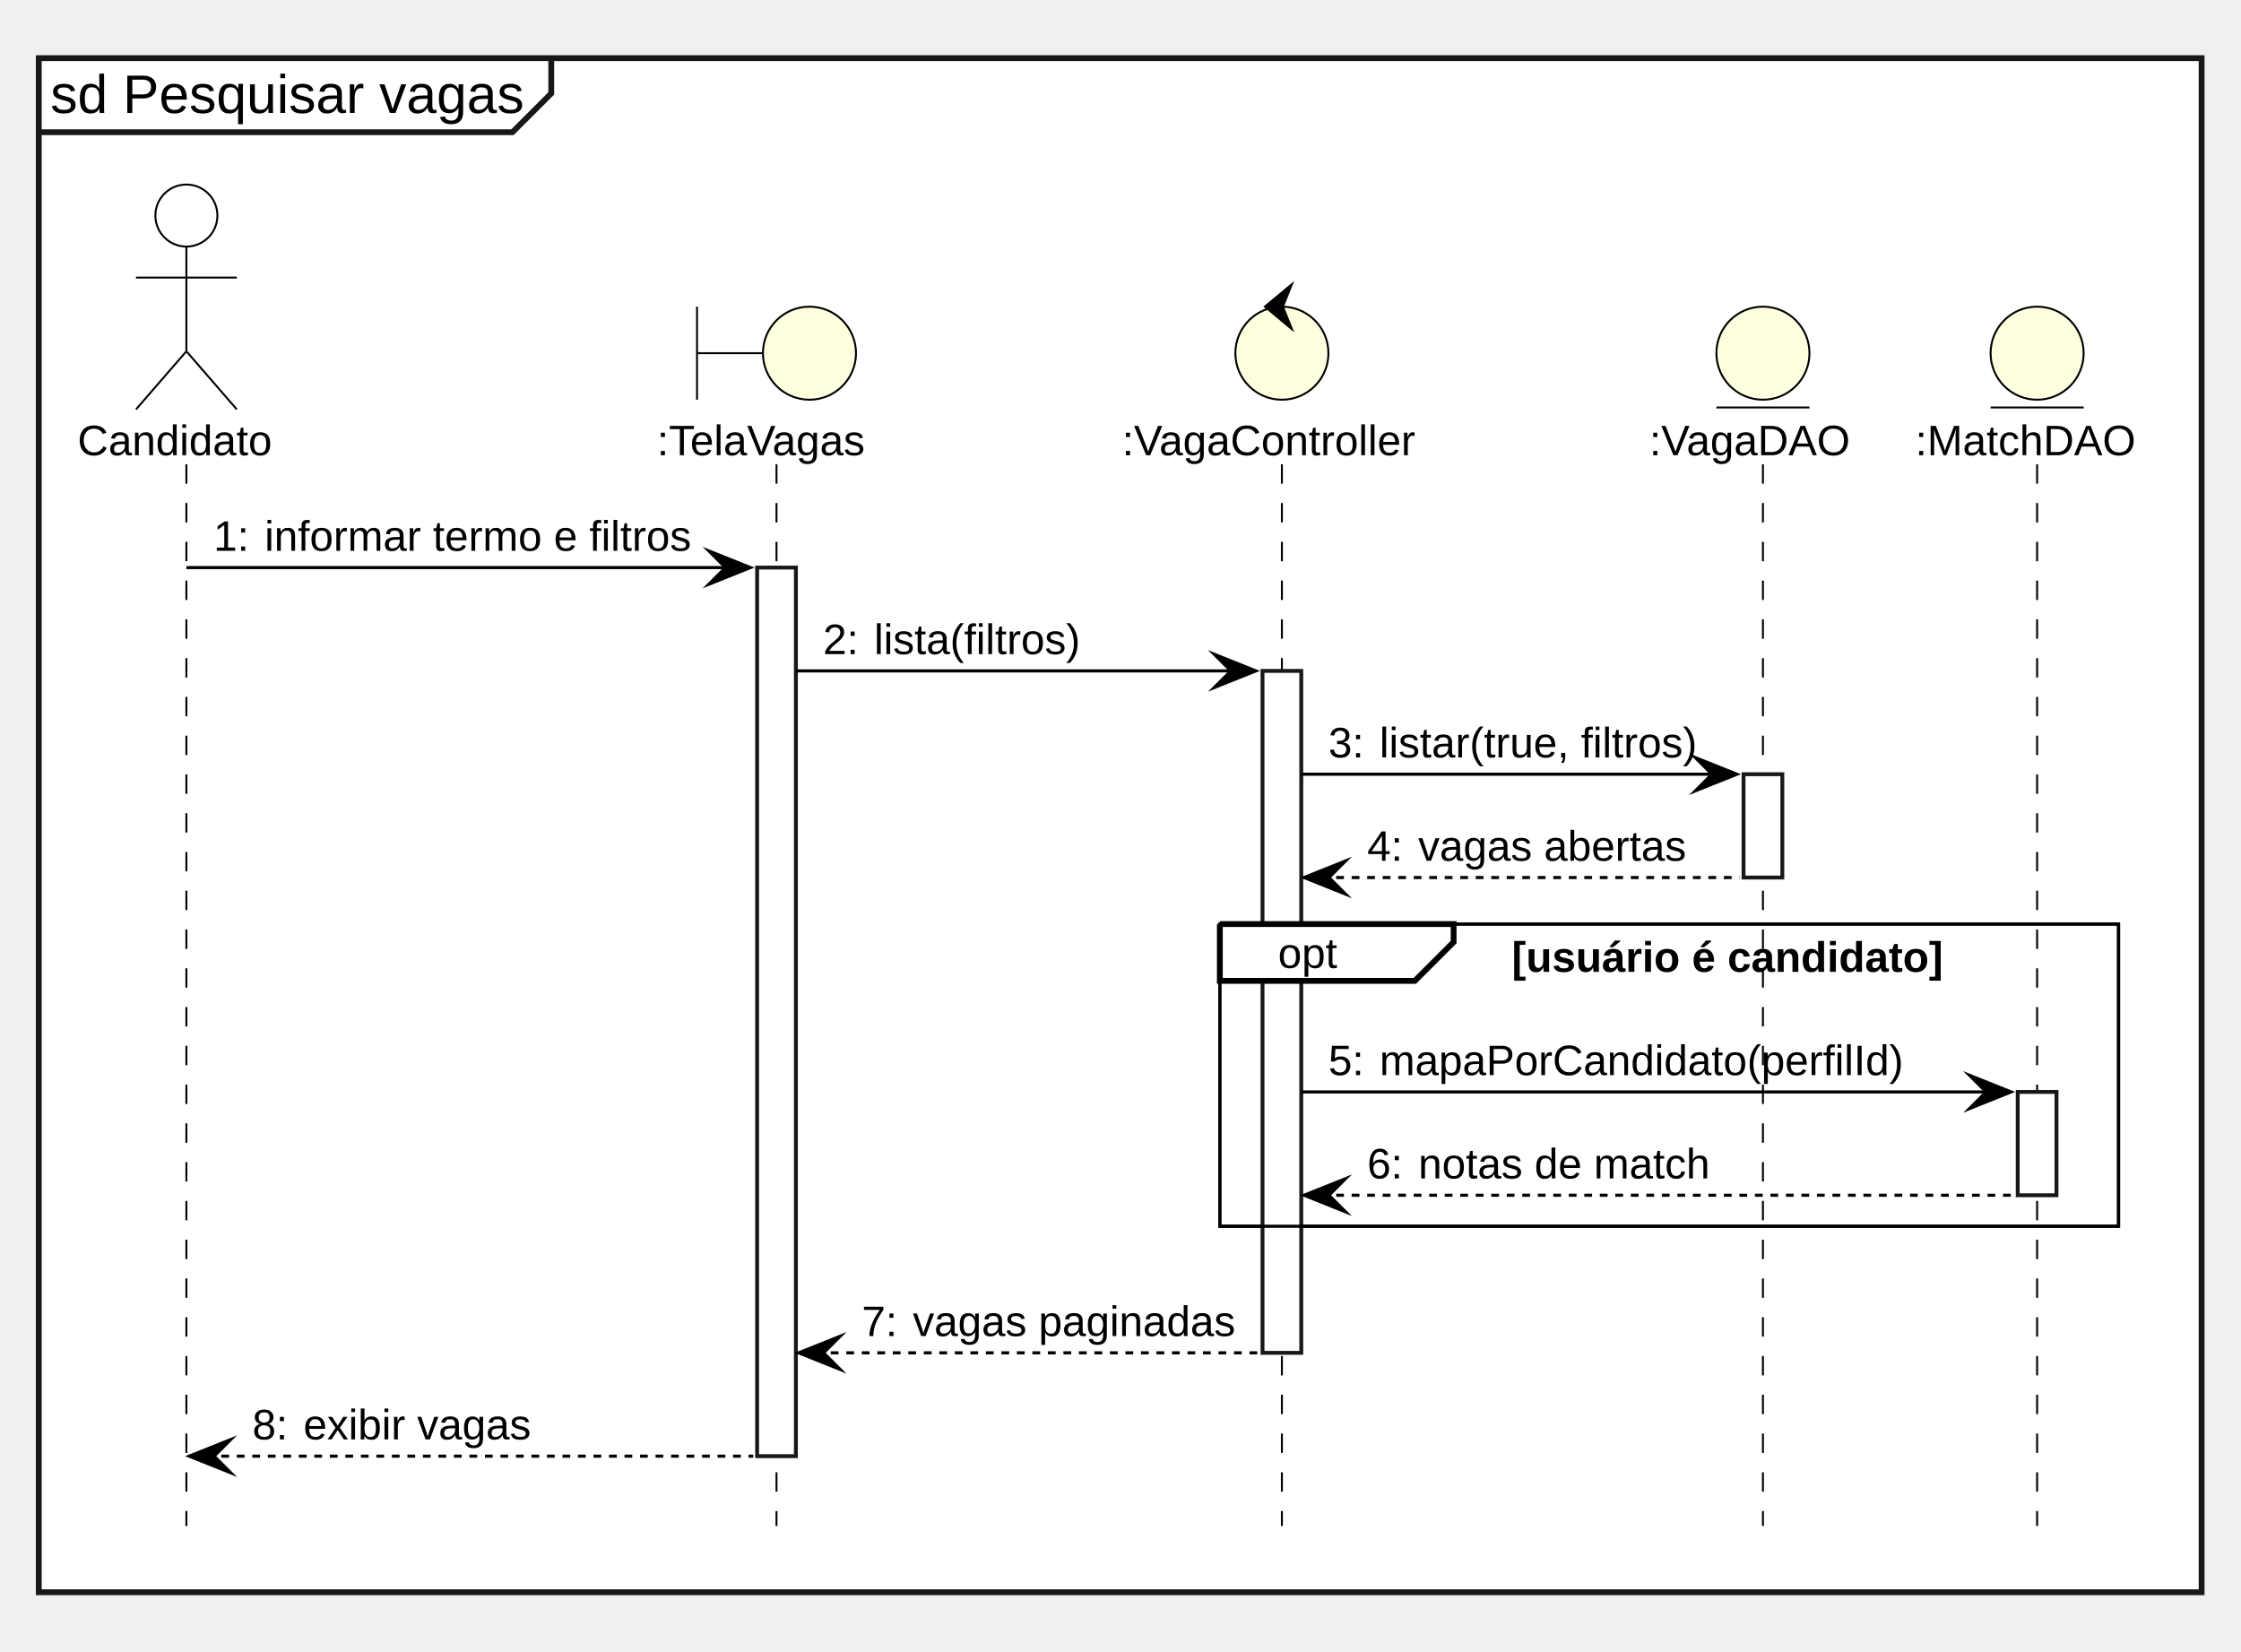
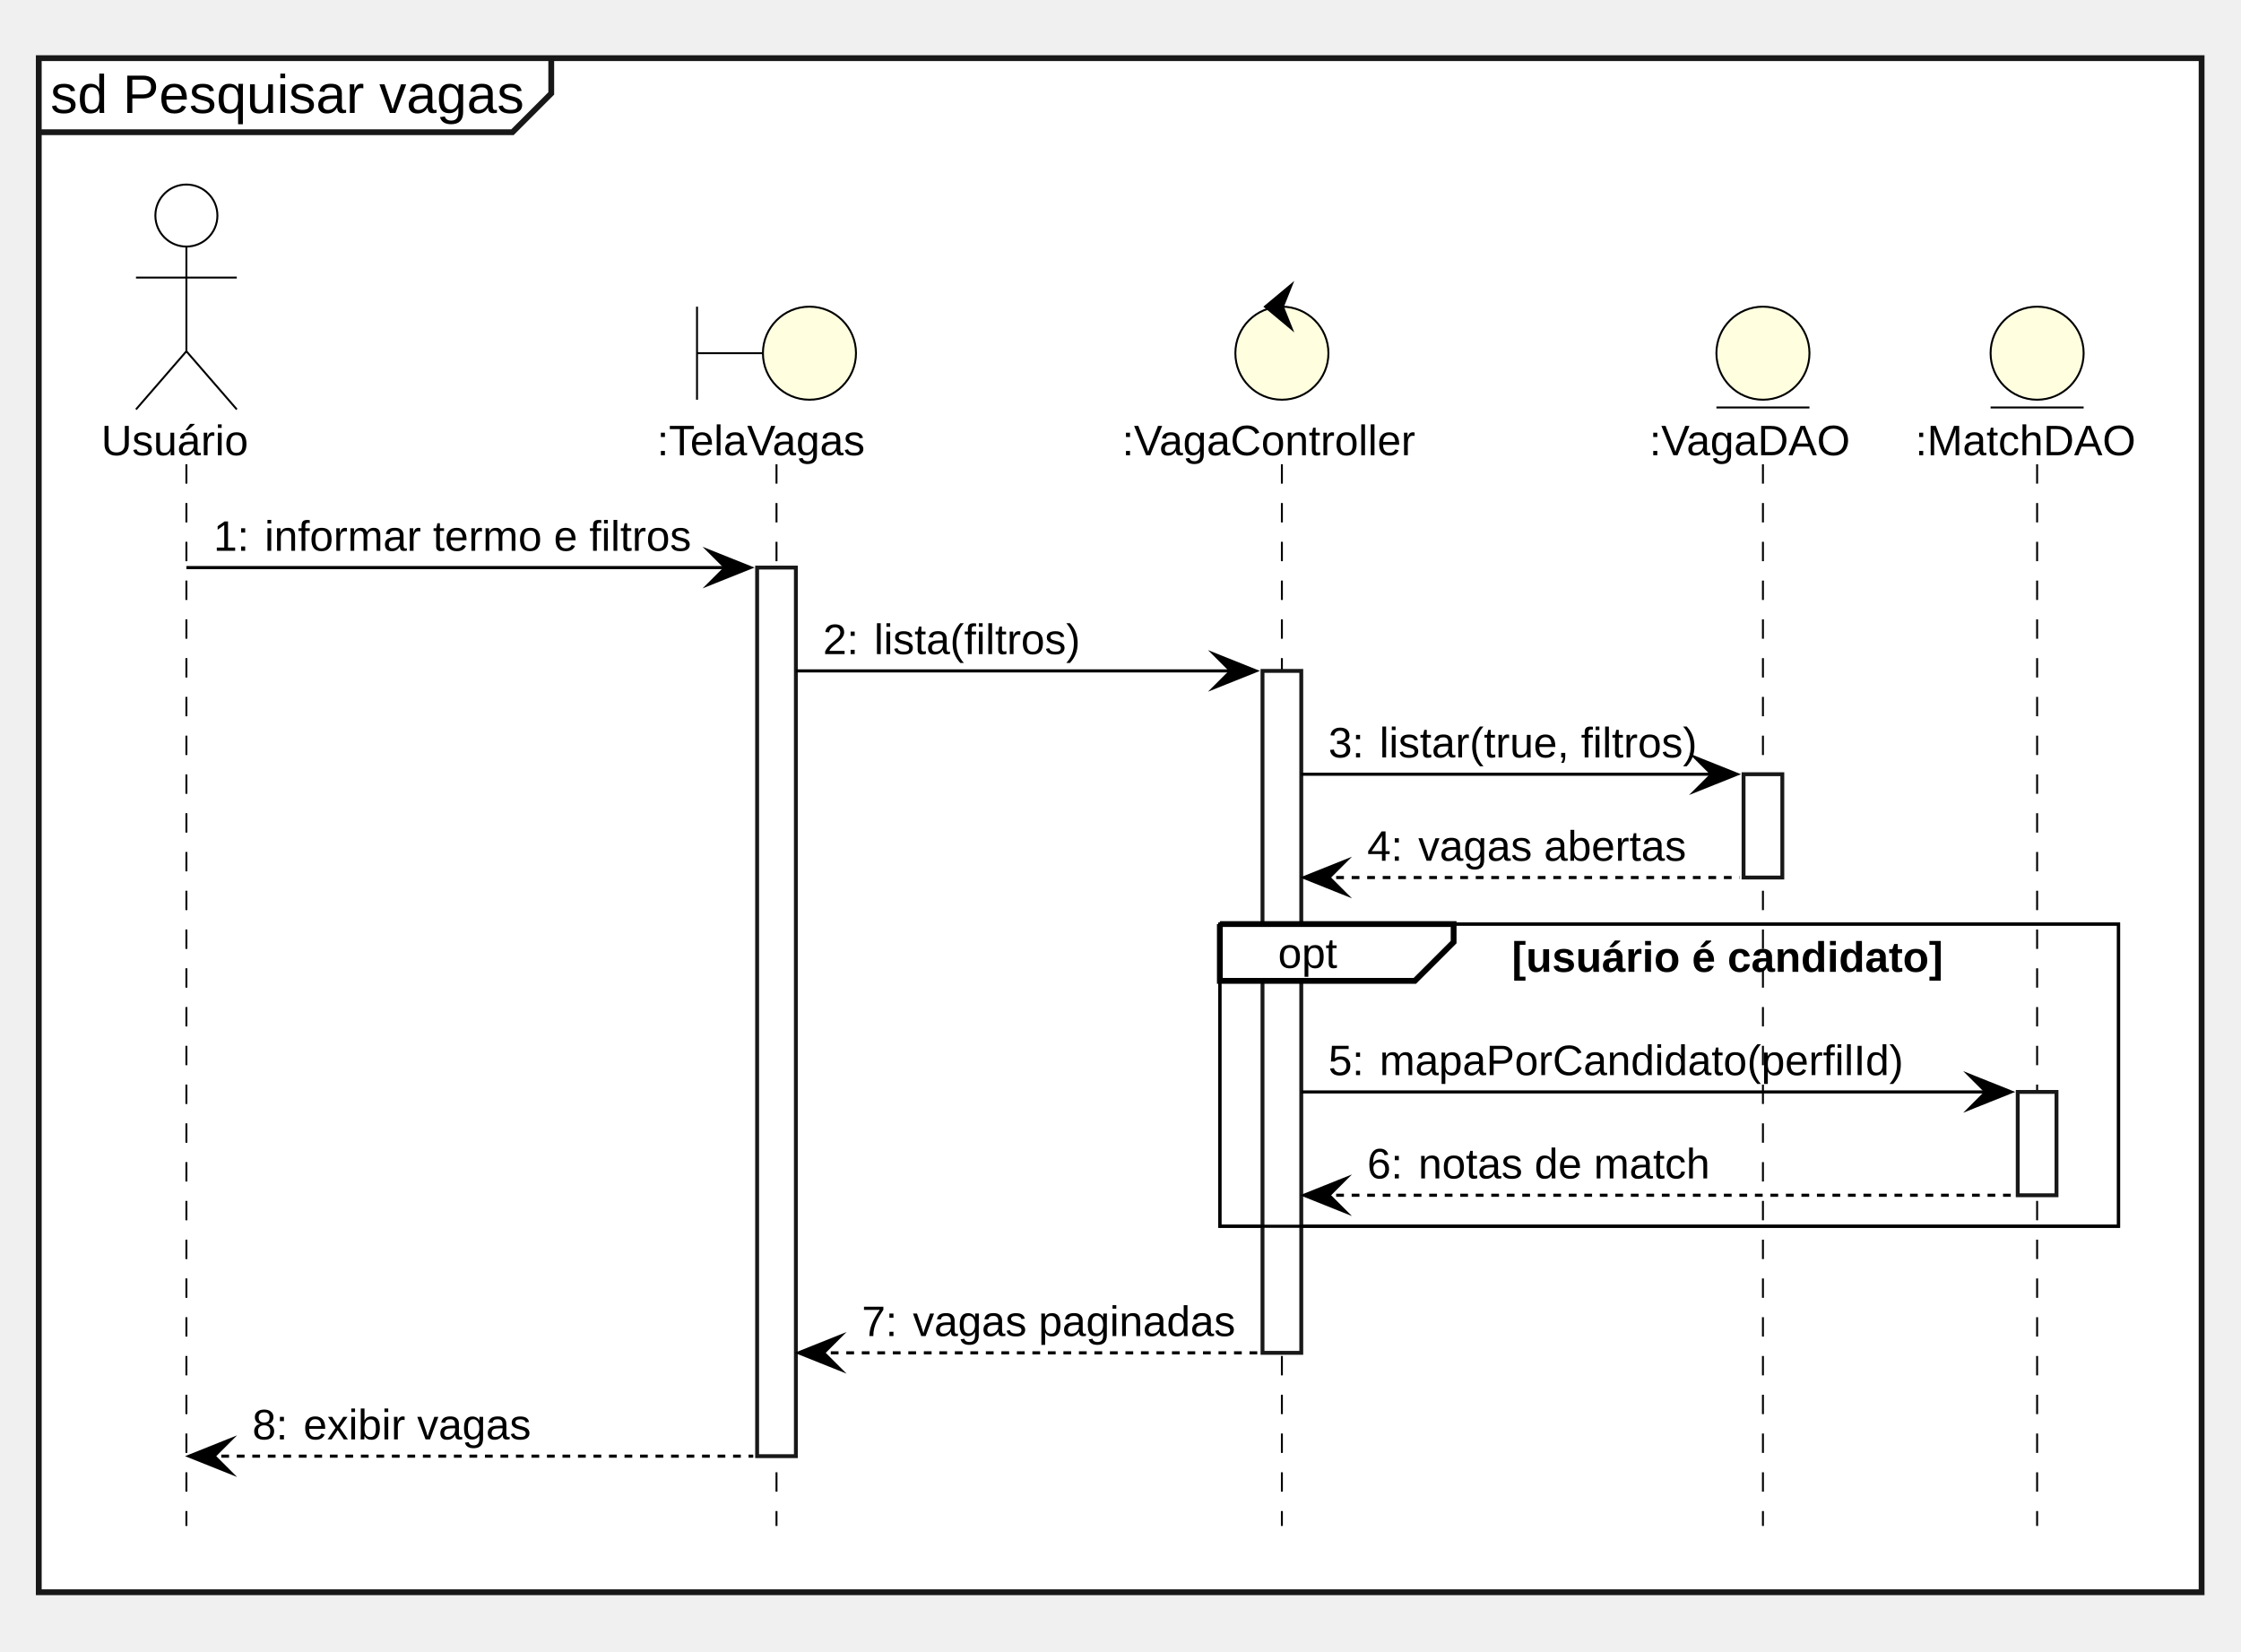
<svg xmlns="http://www.w3.org/2000/svg" version="1.1" data-diagram-type="SEQUENCE" style="width:578px;height:426px;background:#FFFFFF;" width="578px" height="426px" viewBox="0 0 578 426" zoomAndPan="magnify" preserveAspectRatio="none" contentStyleType="text/css">
  <defs />
  <g font-family="sans-serif" lengthAdjust="spacing">
    <rect x="10" y="15" width="557.838" height="395.687" fill="#FFF" style="stroke:#181818;stroke-width:1.5;" />
    <path d="M142.179,15 L142.179,24.099 L132.179,34.099 L10,34.099" style="stroke:#181818;stroke-width:1.5;" fill="none" />
    <text x="13" y="29.132" fill="#000" font-size="14" textLength="122.179" font-family="Arial">sd Pesquisar vagas</text>
    <rect x="314.626" y="238.343" width="231.788" height="77.947" fill="#FFF" style="stroke:#FFF;stroke-width:1;" />
    <rect x="314.626" y="238.343" width="231.788" height="77.947" fill="none" style="stroke:#000;stroke-width:0.8;" />
    <g>
      <rect x="44.575" y="119.748" width="8" height="273.84" fill="#000" fill-opacity="0" />
      <line x1="48.075" y1="119.748" x2="48.075" y2="393.588" style="stroke:#000;stroke-width:0.5;stroke-dasharray:5,5;" />
    </g>
    <g>
      <rect x="196.776" y="119.748" width="8" height="273.84" fill="#000" fill-opacity="0" />
      <line x1="200.276" y1="119.748" x2="200.276" y2="393.588" style="stroke:#000;stroke-width:0.5;stroke-dasharray:5,5;" />
    </g>
    <g>
      <rect x="195.276" y="146.396" width="10" height="229.191" fill="#FFF" style="stroke:#181818;stroke-width:1;" />
    </g>
    <g>
      <rect x="327.126" y="119.748" width="8" height="273.84" fill="#000" fill-opacity="0" />
      <line x1="330.626" y1="119.748" x2="330.626" y2="393.588" style="stroke:#000;stroke-width:0.5;stroke-dasharray:5,5;" />
    </g>
    <g>
      <rect x="325.626" y="173.045" width="10" height="175.894" fill="#FFF" style="stroke:#181818;stroke-width:1;" />
    </g>
    <g>
      <rect x="451.198" y="119.748" width="8" height="273.84" fill="#000" fill-opacity="0" />
      <line x1="454.698" y1="119.748" x2="454.698" y2="393.588" style="stroke:#000;stroke-width:0.5;stroke-dasharray:5,5;" />
    </g>
    <g>
      <rect x="449.698" y="199.694" width="10" height="26.649" fill="#FFF" style="stroke:#181818;stroke-width:1;" />
    </g>
    <g>
      <rect x="521.914" y="119.748" width="8" height="273.84" fill="#000" fill-opacity="0" />
      <line x1="525.414" y1="119.748" x2="525.414" y2="393.588" style="stroke:#000;stroke-width:0.5;stroke-dasharray:5,5;" />
    </g>
    <g>
      <rect x="520.414" y="281.641" width="10" height="26.649" fill="#FFF" style="stroke:#181818;stroke-width:1;" />
    </g>
-     <text x="20" y="117.417" fill="#000" font-size="11" textLength="50.15" font-family="Arial">Candidato</text>
+     <text x="26.121" y="117.417" fill="#000" font-size="11" textLength="37.907" font-family="Arial">Usuário</text>
    <ellipse cx="48.075" cy="55.599" rx="8" ry="8" fill="#FFF" style="stroke:#000;stroke-width:0.5;" />
    <path d="M48.075,63.599 L48.075,90.599 M35.075,71.599 L61.075,71.599 M48.075,90.599 L35.075,105.599 M48.075,90.599 L61.075,105.599" style="stroke:#000;stroke-width:0.5;" fill="none" />
    <text x="169.453" y="117.417" fill="#000" font-size="11" textLength="55.645" font-family="Arial">:TelaVagas</text>
    <path d="M179.776,79.099 L179.776,103.099 M179.776,91.099 L196.776,91.099" style="stroke:#000;stroke-width:0.5;" fill="none" />
    <ellipse cx="208.776" cy="91.099" rx="12" ry="12" fill="#FFFFE0" style="stroke:#000;stroke-width:0.5;" />
    <text x="289.411" y="117.417" fill="#000" font-size="11" textLength="76.431" font-family="Arial">:VagaController</text>
    <ellipse cx="330.626" cy="91.099" rx="12" ry="12" fill="#FFFFE0" style="stroke:#000;stroke-width:0.5;" />
    <polygon points="326.626,79.099,332.626,74.099,330.626,79.099,332.626,84.099,326.626,79.099" fill="#000" style="stroke:#000;stroke-width:1;stroke-linejoin:miter;stroke-miterlimit:10;" />
    <text x="425.407" y="117.417" fill="#000" font-size="11" textLength="52.583" font-family="Arial">:VagaDAO</text>
    <ellipse cx="454.698" cy="91.099" rx="12" ry="12" fill="#FFFFE0" style="stroke:#000;stroke-width:0.5;" />
    <line x1="442.698" y1="105.099" x2="466.698" y2="105.099" style="stroke:#000;stroke-width:0.5;" />
    <text x="493.99" y="117.417" fill="#000" font-size="11" textLength="56.848" font-family="Arial">:MatchDAO</text>
    <ellipse cx="525.414" cy="91.099" rx="12" ry="12" fill="#FFFFE0" style="stroke:#000;stroke-width:0.5;" />
    <line x1="513.414" y1="105.099" x2="537.414" y2="105.099" style="stroke:#000;stroke-width:0.5;" />
    <polygon points="183.276,142.396,193.276,146.396,183.276,150.396,187.276,146.396" fill="#000" style="stroke:#000;stroke-width:1;stroke-linejoin:miter;stroke-miterlimit:10;" />
    <line x1="48.075" y1="146.396" x2="189.276" y2="146.396" style="stroke:#000;stroke-width:0.8;" />
    <text x="55.075" y="142.065" fill="#000" font-size="11" textLength="9.174" font-family="Arial">1:</text>
    <text x="68.249" y="142.065" fill="#000" font-size="11" textLength="110.027" font-family="Arial">informar termo e filtros</text>
    <polygon points="313.626,169.045,323.626,173.045,313.626,177.045,317.626,173.045" fill="#000" style="stroke:#000;stroke-width:1;stroke-linejoin:miter;stroke-miterlimit:10;" />
    <line x1="205.276" y1="173.045" x2="319.626" y2="173.045" style="stroke:#000;stroke-width:0.8;" />
    <text x="212.276" y="168.714" fill="#000" font-size="11" textLength="9.174" font-family="Arial">2:</text>
    <text x="225.449" y="168.714" fill="#000" font-size="11" textLength="53.168" font-family="Arial">lista(filtros)</text>
    <polygon points="437.698,195.694,447.698,199.694,437.698,203.694,441.698,199.694" fill="#000" style="stroke:#000;stroke-width:1;stroke-linejoin:miter;stroke-miterlimit:10;" />
    <line x1="335.626" y1="199.694" x2="443.698" y2="199.694" style="stroke:#000;stroke-width:0.8;" />
    <text x="342.626" y="195.363" fill="#000" font-size="11" textLength="9.174" font-family="Arial">3:</text>
    <text x="355.8" y="195.363" fill="#000" font-size="11" textLength="81.898" font-family="Arial">listar(true, filtros)</text>
    <polygon points="346.626,222.343,336.626,226.343,346.626,230.343,342.626,226.343" fill="#000" style="stroke:#000;stroke-width:1;stroke-linejoin:miter;stroke-miterlimit:10;" />
    <line x1="340.626" y1="226.343" x2="448.698" y2="226.343" style="stroke:#000;stroke-width:0.8;stroke-dasharray:2,2;" />
    <text x="352.626" y="222.012" fill="#000" font-size="11" textLength="9.174" font-family="Arial">4:</text>
    <text x="365.8" y="222.012" fill="#000" font-size="11" textLength="69.099" font-family="Arial">vagas abertas</text>
    <path d="M314.626,238.343 L374.918,238.343 L374.918,242.992 L364.918,252.992 L314.626,252.992 L314.626,238.343" style="stroke:#000;stroke-width:1.5;" fill="#FFF" />
    <rect x="314.626" y="238.343" width="231.788" height="77.947" fill="none" style="stroke:#000;stroke-width:0.8;" />
    <text x="329.626" y="249.661" fill="#000" font-size="11" textLength="15.292" font-family="Arial">opt</text>
    <text x="389.918" y="250.661" fill="#000" font-size="11" textLength="111.235" font-weight="700" font-family="Arial">[usuário é candidato]</text>
    <polygon points="508.414,277.641,518.414,281.641,508.414,285.641,512.414,281.641" fill="#000" style="stroke:#000;stroke-width:1;stroke-linejoin:miter;stroke-miterlimit:10;" />
    <line x1="335.626" y1="281.641" x2="514.414" y2="281.641" style="stroke:#000;stroke-width:0.8;" />
    <text x="342.626" y="277.31" fill="#000" font-size="11" textLength="9.174" font-family="Arial">5:</text>
    <text x="355.8" y="277.31" fill="#000" font-size="11" textLength="135.126" font-family="Arial">mapaPorCandidato(perfilId)</text>
    <polygon points="346.626,304.29,336.626,308.29,346.626,312.29,342.626,308.29" fill="#000" style="stroke:#000;stroke-width:1;stroke-linejoin:miter;stroke-miterlimit:10;" />
    <line x1="340.626" y1="308.29" x2="519.414" y2="308.29" style="stroke:#000;stroke-width:0.8;stroke-dasharray:2,2;" />
    <text x="352.626" y="303.959" fill="#000" font-size="11" textLength="9.174" font-family="Arial">6:</text>
    <text x="365.8" y="303.959" fill="#000" font-size="11" textLength="75.211" font-family="Arial">notas de match</text>
    <polygon points="216.276,344.939,206.276,348.939,216.276,352.939,212.276,348.939" fill="#000" style="stroke:#000;stroke-width:1;stroke-linejoin:miter;stroke-miterlimit:10;" />
    <line x1="210.276" y1="348.939" x2="324.626" y2="348.939" style="stroke:#000;stroke-width:0.8;stroke-dasharray:2,2;" />
    <text x="222.276" y="344.608" fill="#000" font-size="11" textLength="9.174" font-family="Arial">7:</text>
    <text x="235.449" y="344.608" fill="#000" font-size="11" textLength="83.177" font-family="Arial">vagas paginadas</text>
    <polygon points="59.075,371.588,49.075,375.588,59.075,379.588,55.075,375.588" fill="#000" style="stroke:#000;stroke-width:1;stroke-linejoin:miter;stroke-miterlimit:10;" />
    <line x1="53.075" y1="375.588" x2="194.276" y2="375.588" style="stroke:#000;stroke-width:0.8;stroke-dasharray:2,2;" />
    <text x="65.075" y="371.257" fill="#000" font-size="11" textLength="9.174" font-family="Arial">8:</text>
    <text x="78.249" y="371.257" fill="#000" font-size="11" textLength="58.695" font-family="Arial">exibir vagas</text>
  </g>
</svg>
